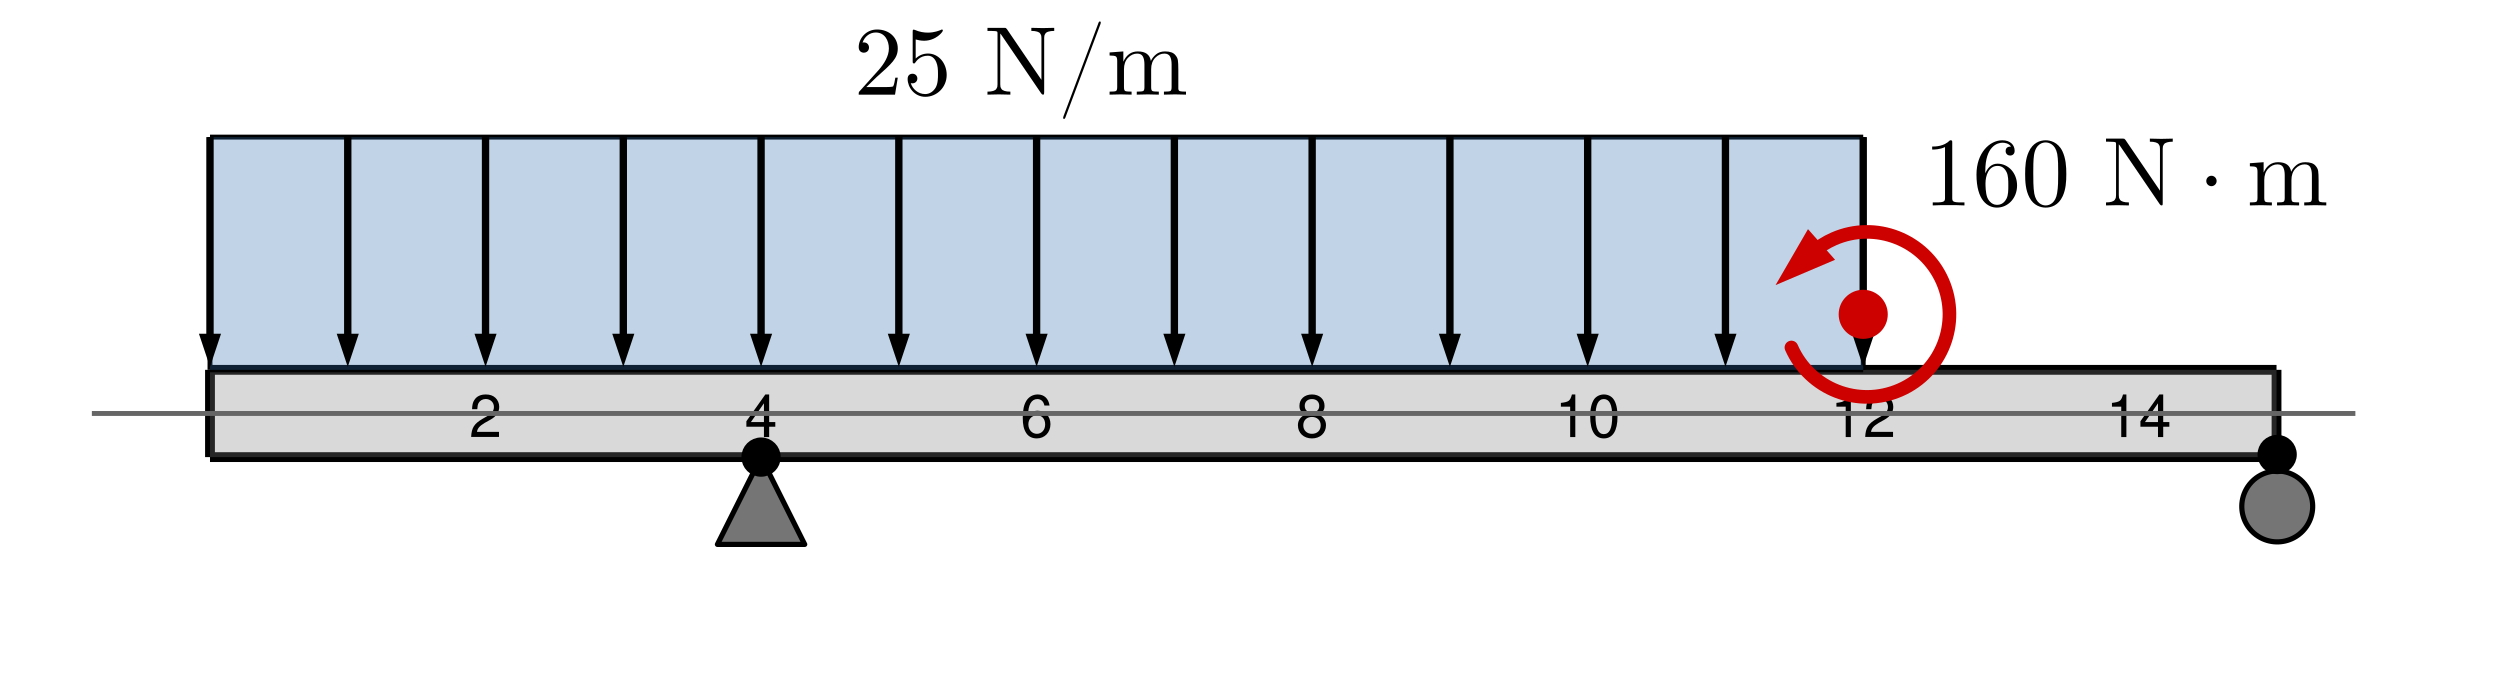
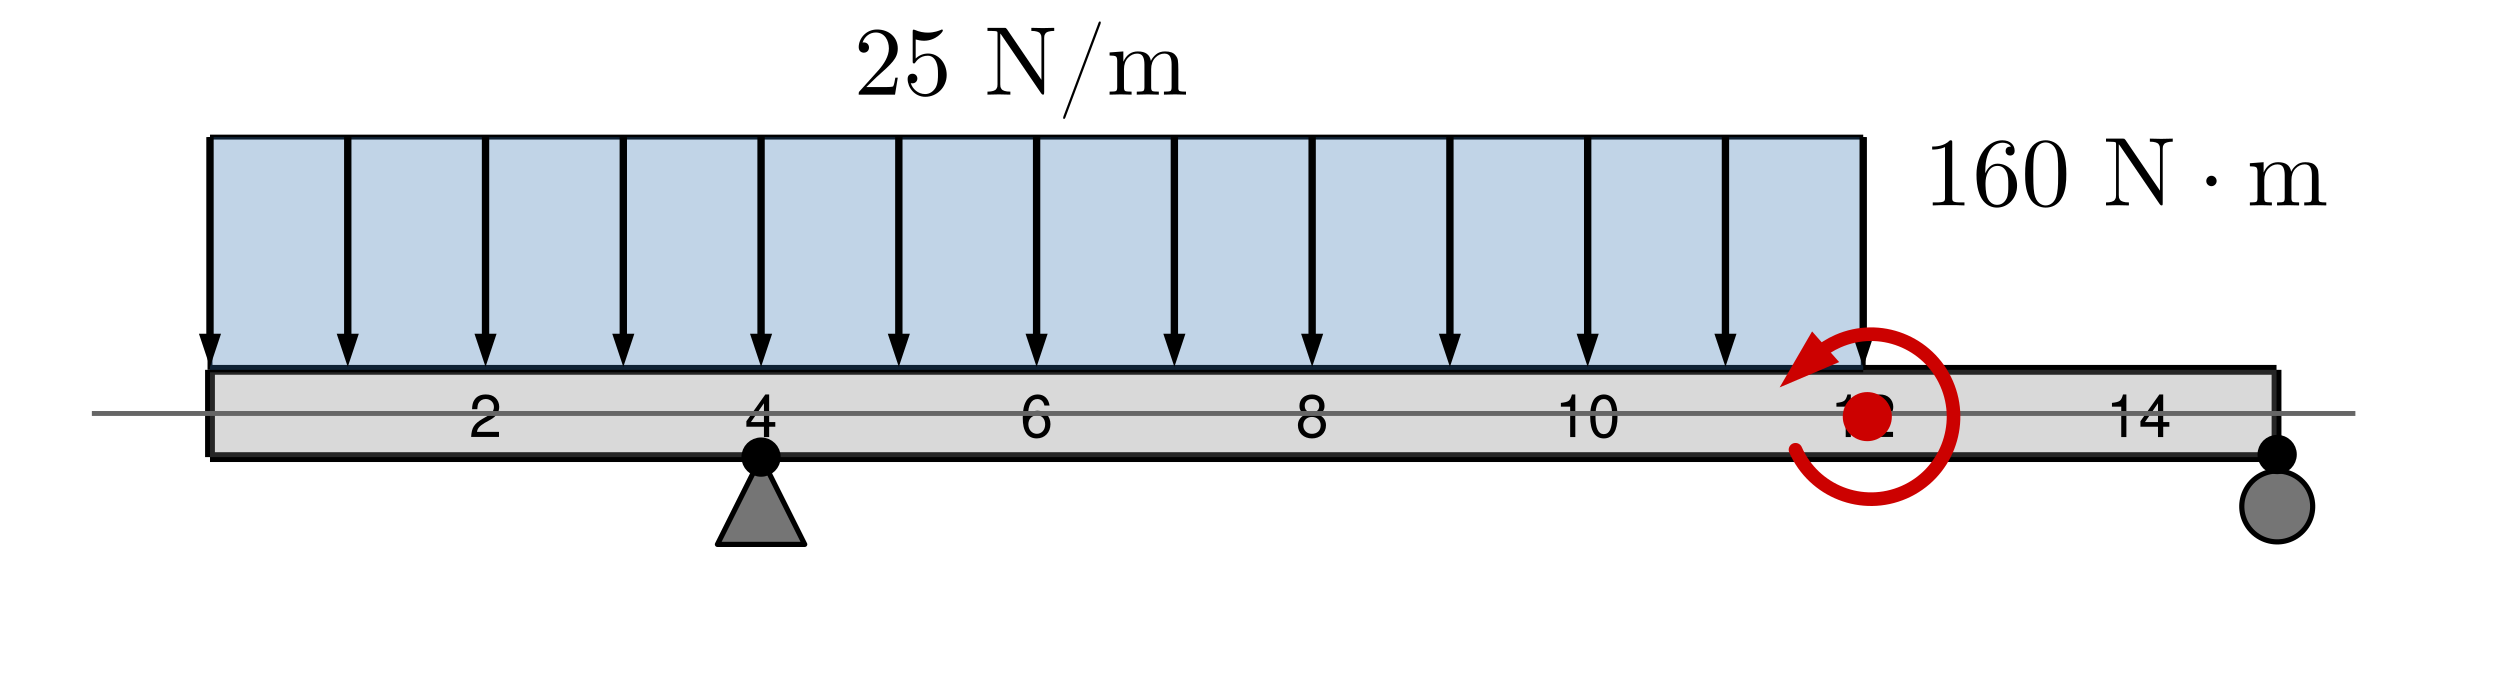
<svg xmlns="http://www.w3.org/2000/svg" width="100%" height="100%" viewBox="0 0 611 170" version="1.1" xml:space="preserve" style="fill-rule:evenodd;clip-rule:evenodd;">
  <g transform="matrix(1,0,0,1,-824,0)">
    <g id="graphical-ex-2-load" transform="matrix(1.04252,0,0,0.690343,824.793,0)">
      <rect x="0" y="0" width="585.123" height="246.254" style="fill:none;" />
      <g id="beam" transform="matrix(1.2,0,0,1.2,153.04,-17.3254)">
        <g transform="matrix(0.959218,0,0,1.44855,-114.058,-35.2319)">
          <g>
            <g>
              <path id="jsxgraph0_jxgBoard1L5" d="M448.941,109.613L448.941,127.388" style="fill:none;fill-rule:nonzero;stroke:black;stroke-width:2px;" />
              <path id="jsxgraph0_jxgBoard1L8" d="M28.059,109.613L448.941,109.613" style="fill:none;fill-rule:nonzero;stroke:black;stroke-width:2px;" />
              <path id="jsxgraph0_jxgBoard1L6" d="M448.941,127.388L28.059,127.388" style="fill:none;fill-rule:nonzero;stroke:black;stroke-width:2px;" />
              <path id="jsxgraph0_jxgBoard1L7" d="M28.059,127.388L28.059,109.613" style="fill:none;fill-rule:nonzero;stroke:black;stroke-width:2px;" />
-               <path id="jsxgraph0_beam" d="M28.059,109.613L448.941,109.613L448.941,127.388L28.059,127.388L28.059,109.613Z" style="fill:rgb(128,128,128);fill-opacity:0.3;" />
+               <rect id="jsxgraph0_beam" x="28.059" y="109.613" width="420.882" height="17.775" style="fill:rgb(128,128,128);fill-opacity:0.3;" />
              <g id="tics">
                <g id="jsxgraph0_jxgBoard1L12_ticks_12Label1" transform="matrix(1,0,0,1,84.1765,123.3)">
                  <text x="-3.337px" y="0px" style="font-family:'Helvetica';font-size:12px;">2</text>
                </g>
                <g id="jsxgraph0_jxgBoard1L12_ticks_14Label2" transform="matrix(1,0,0,1,140.294,123.3)">
                  <text x="-3.337px" y="0px" style="font-family:'Helvetica';font-size:12px;">4</text>
                </g>
                <g id="jsxgraph0_jxgBoard1L12_ticks_16Label3" transform="matrix(1,0,0,1,196.412,123.3)">
                  <text x="-3.337px" y="0px" style="font-family:'Helvetica';font-size:12px;">6</text>
                </g>
                <g id="jsxgraph0_jxgBoard1L12_ticks_18Label4" transform="matrix(1,0,0,1,252.529,123.3)">
                  <text x="-3.337px" y="0px" style="font-family:'Helvetica';font-size:12px;">8</text>
                </g>
                <g id="jsxgraph0_jxgBoard1L12_ticks_110Label5" transform="matrix(1,0,0,1,308.647,123.3)">
                  <text x="-6.674px" y="0px" style="font-family:'Helvetica';font-size:12px;">10</text>
                </g>
                <g id="jsxgraph0_jxgBoard1L12_ticks_112Label6" transform="matrix(1,0,0,1,364.765,123.3)">
                  <text x="-6.674px" y="0px" style="font-family:'Helvetica';font-size:12px;">12</text>
                </g>
                <g id="jsxgraph0_jxgBoard1L12_ticks_114Label7" transform="matrix(1,0,0,1,420.882,123.3)">
                  <text x="-6.674px" y="0px" style="font-family:'Helvetica';font-size:12px;">14</text>
                </g>
              </g>
            </g>
            <path id="jsxgraph0_jxgBoard1L12" d="M4,118.5L465,118.5" style="fill:none;fill-rule:nonzero;stroke:rgb(102,102,102);stroke-width:1px;" />
          </g>
          <g>
            <path id="jsxgraph0_jxgBoard1L31" d="M28.059,62.213L364.765,62.213" style="fill:none;fill-rule:nonzero;stroke:black;stroke-width:1px;" />
            <path id="jsxgraph0_jxgBoard1L32" d="M364.765,62.213L364.765,109.613" style="fill:none;fill-rule:nonzero;stroke:black;stroke-width:1px;" />
            <path id="jsxgraph0_jxgBoard1L33" d="M364.765,109.613L28.059,109.613" style="fill:none;fill-rule:nonzero;stroke:black;stroke-width:1px;" />
            <path id="jsxgraph0_jxgBoard1L34" d="M28.059,109.613L28.059,62.213" style="fill:none;fill-rule:nonzero;stroke:black;stroke-width:1px;" />
-             <path id="jsxgraph0_jxgBoard1Py35" d="M28.059,109.613L28.059,62.213L364.765,62.213L364.765,109.613L28.059,109.613Z" style="fill:rgb(48,112,173);fill-opacity:0.3;" />
+             <rect id="jsxgraph0_jxgBoard1Py35" x="28.059" y="62.213" width="336.706" height="47.4" style="fill:rgb(48,112,173);fill-opacity:0.3;" />
            <g id="arrows">
              <g id="jsxgraph0_jxgBoard1L39">
                <path d="M28.059,103.613L28.059,62.213" style="fill:none;fill-rule:nonzero;" />
                <g transform="matrix(0.833333,-0,-0,0.833333,-14.7083,34.2892)">
                  <path d="M48.62,81.568L51.32,89.668L54.02,81.568L48.62,81.568Z" style="fill-rule:nonzero;" />
                  <path d="M51.32,83.188L51.32,33.508" style="fill:none;fill-rule:nonzero;stroke:black;stroke-width:1.8px;" />
                </g>
              </g>
              <g id="jsxgraph0_jxgBoard1L42">
                <path d="M56.118,103.613L56.118,62.213" style="fill:none;fill-rule:nonzero;" />
                <g transform="matrix(0.833333,-0,-0,0.833333,-14.7083,34.2892)">
                  <path d="M82.291,81.568L84.991,89.668L87.691,81.568L82.291,81.568Z" style="fill-rule:nonzero;" />
                  <path d="M84.991,83.188L84.991,33.508" style="fill:none;fill-rule:nonzero;stroke:black;stroke-width:1.8px;" />
                </g>
              </g>
              <g id="jsxgraph0_jxgBoard1L45">
                <path d="M84.176,103.613L84.176,62.213" style="fill:none;fill-rule:nonzero;" />
                <g transform="matrix(0.833333,-0,-0,0.833333,-14.7083,34.2892)">
                  <path d="M115.962,81.568L118.662,89.668L121.362,81.568L115.962,81.568Z" style="fill-rule:nonzero;" />
                  <path d="M118.662,83.188L118.662,33.508" style="fill:none;fill-rule:nonzero;stroke:black;stroke-width:1.8px;" />
                </g>
              </g>
              <g id="jsxgraph0_jxgBoard1L48">
                <path d="M112.235,103.613L112.235,62.213" style="fill:none;fill-rule:nonzero;" />
                <g transform="matrix(0.833333,-0,-0,0.833333,-14.7083,34.2892)">
                  <path d="M149.632,81.568L152.332,89.668L155.032,81.568L149.632,81.568Z" style="fill-rule:nonzero;" />
                  <path d="M152.332,83.188L152.332,33.508" style="fill:none;fill-rule:nonzero;stroke:black;stroke-width:1.8px;" />
                </g>
              </g>
              <g id="jsxgraph0_jxgBoard1L51">
                <path d="M140.294,103.613L140.294,62.213" style="fill:none;fill-rule:nonzero;" />
                <g transform="matrix(0.833333,-0,-0,0.833333,-14.7083,34.2892)">
                  <path d="M183.303,81.568L186.003,89.668L188.703,81.568L183.303,81.568Z" style="fill-rule:nonzero;" />
                  <path d="M186.003,83.188L186.003,33.508" style="fill:none;fill-rule:nonzero;stroke:black;stroke-width:1.8px;" />
                </g>
              </g>
              <g id="jsxgraph0_jxgBoard1L54">
                <path d="M168.353,103.613L168.353,62.213" style="fill:none;fill-rule:nonzero;" />
                <g transform="matrix(0.833333,-0,-0,0.833333,-14.7083,34.2892)">
                  <path d="M216.973,81.568L219.673,89.668L222.373,81.568L216.973,81.568Z" style="fill-rule:nonzero;" />
                  <path d="M219.673,83.188L219.673,33.508" style="fill:none;fill-rule:nonzero;stroke:black;stroke-width:1.8px;" />
                </g>
              </g>
              <g id="jsxgraph0_jxgBoard1L57">
                <path d="M196.412,103.613L196.412,62.213" style="fill:none;fill-rule:nonzero;" />
                <g transform="matrix(0.833333,-0,-0,0.833333,-14.7083,34.2892)">
                  <path d="M250.644,81.568L253.344,89.668L256.044,81.568L250.644,81.568Z" style="fill-rule:nonzero;" />
                  <path d="M253.344,83.188L253.344,33.508" style="fill:none;fill-rule:nonzero;stroke:black;stroke-width:1.8px;" />
                </g>
              </g>
              <g id="jsxgraph0_jxgBoard1L60">
                <path d="M224.471,103.613L224.471,62.213" style="fill:none;fill-rule:nonzero;" />
                <g transform="matrix(0.833333,-0,-0,0.833333,-14.7083,34.2892)">
                  <path d="M284.315,81.568L287.015,89.668L289.715,81.568L284.315,81.568Z" style="fill-rule:nonzero;" />
                  <path d="M287.015,83.188L287.015,33.508" style="fill:none;fill-rule:nonzero;stroke:black;stroke-width:1.8px;" />
                </g>
              </g>
              <g id="jsxgraph0_jxgBoard1L63">
                <path d="M252.529,103.613L252.529,62.213" style="fill:none;fill-rule:nonzero;" />
                <g transform="matrix(0.833333,-0,-0,0.833333,-14.7083,34.2892)">
                  <path d="M317.985,81.568L320.685,89.668L323.385,81.568L317.985,81.568Z" style="fill-rule:nonzero;" />
                  <path d="M320.685,83.188L320.685,33.508" style="fill:none;fill-rule:nonzero;stroke:black;stroke-width:1.8px;" />
                </g>
              </g>
              <g id="jsxgraph0_jxgBoard1L66">
                <path d="M280.588,103.613L280.588,62.213" style="fill:none;fill-rule:nonzero;" />
                <g transform="matrix(0.833333,-0,-0,0.833333,-14.7083,34.2892)">
                  <path d="M351.656,81.568L354.356,89.668L357.056,81.568L351.656,81.568Z" style="fill-rule:nonzero;" />
                  <path d="M354.356,83.188L354.356,33.508" style="fill:none;fill-rule:nonzero;stroke:black;stroke-width:1.8px;" />
                </g>
              </g>
              <g id="jsxgraph0_jxgBoard1L69">
                <path d="M308.647,103.613L308.647,62.213" style="fill:none;fill-rule:nonzero;" />
                <g transform="matrix(0.833333,-0,-0,0.833333,-14.7083,34.2892)">
                  <path d="M385.326,81.568L388.026,89.668L390.726,81.568L385.326,81.568Z" style="fill-rule:nonzero;" />
                  <path d="M388.026,83.188L388.026,33.508" style="fill:none;fill-rule:nonzero;stroke:black;stroke-width:1.8px;" />
                </g>
              </g>
              <g id="jsxgraph0_jxgBoard1L72">
                <path d="M336.706,103.613L336.706,62.213" style="fill:none;fill-rule:nonzero;" />
                <g transform="matrix(0.833333,-0,-0,0.833333,-14.7083,34.2892)">
                  <path d="M418.997,81.568L421.697,89.668L424.397,81.568L418.997,81.568Z" style="fill-rule:nonzero;" />
                  <path d="M421.697,83.188L421.697,33.508" style="fill:none;fill-rule:nonzero;stroke:black;stroke-width:1.8px;" />
                </g>
              </g>
              <g id="jsxgraph0_jxgBoard1L75">
                <path d="M364.765,103.613L364.765,62.213" style="fill:none;fill-rule:nonzero;" />
                <g transform="matrix(0.833333,-0,-0,0.833333,-14.7083,34.2892)">
                  <path d="M452.668,81.568L455.368,89.668L458.068,81.568L452.668,81.568Z" style="fill-rule:nonzero;" />
                  <path d="M455.368,83.188L455.368,33.508" style="fill:none;fill-rule:nonzero;stroke:black;stroke-width:1.8px;" />
                </g>
              </g>
            </g>
          </g>
          <g id="pin">
            <path id="jsxgraph0_jxgBoard1Py84" d="M140.294,127.388L131.407,145.163L149.182,145.163L140.294,127.388Z" style="fill:rgb(102,102,102);fill-opacity:0.9;stroke:black;stroke-width:1.06px;stroke-linejoin:round;stroke-miterlimit:2;" />
            <circle id="jsxgraph0_jxgBoard1P76" cx="140.294" cy="127.387" r="3" style="stroke:black;stroke-width:2px;" />
          </g>
          <g id="Roller" transform="matrix(0.868763,0,0,0.575286,-13.8012,51.8064)">
            <g id="jsxgraph0_jxgBoard1G97" transform="matrix(0.746138,0,0,1.12677,173.029,-43.5793)">
              <path d="M482.192,159.637L481.448,159.662L480.709,159.737L479.978,159.86L479.262,160.03L478.478,160.275L477.723,160.574L477,160.922L476.241,161.361L475.532,161.848L474.815,162.431L474.109,163.113L473.485,163.831L472.942,164.572L472.478,165.328L472.089,166.088L471.771,166.845L471.519,167.592L471.328,168.323L471.192,169.035L471.099,169.78L471.058,170.496L471.064,171.231L471.12,171.976L471.218,172.677L471.373,173.419L471.577,174.145L471.827,174.85L472.134,175.558L472.514,176.286L472.963,177.009L473.477,177.71L474.1,178.428L474.803,179.108L475.506,179.682L476.218,180.175L476.919,180.585L477.623,180.932L478.327,181.22L479.034,181.455L479.744,181.64L480.447,181.775L481.148,181.863L481.854,181.907L482.556,181.907L483.262,181.861L483.964,181.771L484.668,181.634L485.378,181.447L486.085,181.21L486.791,180.919L487.496,180.569L488.198,180.154L488.911,179.657L489.615,179.078L490.319,178.391L490.924,177.688L491.438,176.984L491.887,176.257L492.266,175.526L492.572,174.814L492.82,174.107L493.022,173.377L493.174,172.631L493.27,171.927L493.322,171.179L493.325,170.442L493.28,169.724L493.184,168.977L493.043,168.263L492.847,167.53L492.589,166.782L492.266,166.025L491.871,165.265L491.4,164.51L490.851,163.77L490.22,163.055L489.507,162.376L488.784,161.797L488.07,161.315L487.306,160.881L486.58,160.538L485.821,160.245L485.034,160.006L484.316,159.842L483.584,159.725L482.844,159.657L482.192,159.637" style="fill:rgb(102,102,102);fill-opacity:0.9;stroke:black;stroke-width:1.63px;stroke-linecap:round;stroke-linejoin:round;" />
            </g>
            <g id="jsxgraph0_jxgBoard1P85" transform="matrix(1.15106,0,0,1.73827,16.0357,-90.9768)">
              <circle cx="448.941" cy="127.387" r="3" style="stroke:black;stroke-width:2px;" />
            </g>
          </g>
        </g>
        <g transform="matrix(1,0,0,1,90.9604,-81.8986)">
          <g transform="matrix(0.799349,0,0,1.20713,-52.8407,100.75)">
            <g id="glyph-0-1" transform="matrix(1,0,0,1,0.6524,19.4744)">
              <path d="M3.031,-1.844L5.563,-4.297C9.297,-7.609 10.734,-8.891 10.734,-11.281C10.734,-14.016 8.578,-15.922 5.672,-15.922C2.969,-15.922 1.188,-13.719 1.188,-11.594C1.188,-10.25 2.391,-10.25 2.469,-10.25C2.875,-10.25 3.703,-10.547 3.703,-11.516C3.703,-12.141 3.281,-12.766 2.438,-12.766C2.25,-12.766 2.203,-12.766 2.125,-12.734C2.672,-14.297 3.969,-15.188 5.359,-15.188C7.531,-15.188 8.563,-13.25 8.563,-11.281C8.563,-9.375 7.359,-7.484 6.047,-6L1.453,-0.891C1.188,-0.625 1.188,-0.578 1.188,0L10.063,0L10.734,-4.156L10.141,-4.156C10.016,-3.438 9.844,-2.391 9.609,-2.031C9.438,-1.844 7.859,-1.844 7.344,-1.844L3.031,-1.844Z" style="fill-rule:nonzero;" />
            </g>
            <g id="glyph-0-2" transform="matrix(1,0,0,1,12.6075,19.4744)">
              <path d="M10.734,-4.813C10.734,-7.656 8.781,-10.047 6.188,-10.047C5.047,-10.047 4.016,-9.656 3.156,-8.828L3.156,-13.484C3.641,-13.344 4.422,-13.172 5.188,-13.172C8.125,-13.172 9.797,-15.344 9.797,-15.656C9.797,-15.797 9.734,-15.922 9.563,-15.922C9.531,-15.922 9.484,-15.922 9.375,-15.844C8.891,-15.641 7.719,-15.156 6.125,-15.156C5.156,-15.156 4.063,-15.328 2.938,-15.828C2.75,-15.891 2.703,-15.891 2.656,-15.891C2.422,-15.891 2.422,-15.703 2.422,-15.328L2.422,-8.25C2.422,-7.813 2.422,-7.625 2.75,-7.625C2.922,-7.625 2.969,-7.703 3.063,-7.844C3.328,-8.219 4.203,-9.516 6.141,-9.516C7.391,-9.516 7.984,-8.422 8.172,-7.984C8.563,-7.094 8.609,-6.172 8.609,-4.969C8.609,-4.141 8.609,-2.703 8.031,-1.703C7.453,-0.766 6.578,-0.141 5.469,-0.141C3.734,-0.141 2.359,-1.406 1.953,-2.828C2.031,-2.797 2.109,-2.766 2.359,-2.766C3.156,-2.766 3.563,-3.375 3.563,-3.938C3.563,-4.516 3.156,-5.109 2.359,-5.109C2.031,-5.109 1.188,-4.953 1.188,-3.844C1.188,-1.797 2.844,0.531 5.516,0.531C8.297,0.531 10.734,-1.766 10.734,-4.813Z" style="fill-rule:nonzero;" />
            </g>
          </g>
          <g transform="matrix(0.799349,0,0,1.20713,-52.8407,100.75)">
            <g id="glyph-1-1" transform="matrix(1,0,0,1,32.5124,19.4744)">
              <path d="M0.797,0L0.797,-0.734C1.367,-0.734 1.836,-0.789 2.203,-0.906C2.566,-1.02 2.816,-1.18 2.953,-1.391C3.086,-1.609 3.172,-1.785 3.203,-1.922C3.234,-2.066 3.25,-2.266 3.25,-2.516L3.25,-14.984C3.25,-15.211 3.219,-15.352 3.156,-15.406C3.102,-15.457 2.941,-15.5 2.672,-15.531C2.203,-15.563 1.805,-15.578 1.484,-15.578L0.797,-15.578L0.797,-16.328L4.859,-16.328C5.078,-16.328 5.219,-16.313 5.281,-16.281C5.344,-16.25 5.43,-16.16 5.547,-16.016L13.984,-3.609L13.984,-13.828C13.984,-14.066 13.969,-14.254 13.938,-14.391C13.906,-14.535 13.82,-14.711 13.688,-14.922C13.551,-15.141 13.301,-15.301 12.938,-15.406C12.57,-15.52 12.098,-15.578 11.516,-15.578L11.516,-16.328C13.191,-16.285 14.125,-16.266 14.313,-16.266C14.508,-16.266 15.441,-16.285 17.109,-16.328L17.109,-15.578C16.535,-15.578 16.066,-15.52 15.703,-15.406C15.336,-15.301 15.086,-15.141 14.953,-14.922C14.816,-14.711 14.734,-14.535 14.703,-14.391C14.672,-14.242 14.656,-14.055 14.656,-13.828L14.656,-0.625C14.656,-0.363 14.641,-0.191 14.609,-0.109C14.578,-0.035 14.484,0 14.328,0C14.211,0 14.078,-0.102 13.922,-0.313L4.156,-14.656C4.094,-14.75 4.016,-14.844 3.922,-14.938L3.922,-2.516C3.922,-2.266 3.938,-2.066 3.969,-1.922C4,-1.785 4.082,-1.609 4.219,-1.391C4.352,-1.18 4.602,-1.02 4.969,-0.906C5.332,-0.789 5.805,-0.734 6.391,-0.734L6.391,0C4.711,-0.039 3.773,-0.063 3.578,-0.063C3.391,-0.063 2.461,-0.039 0.797,0Z" style="fill-rule:nonzero;" />
            </g>
            <g id="glyph-1-2" transform="matrix(1,0,0,1,50.4388,19.4744)">
              <path d="M1.359,5.641C1.359,5.555 1.391,5.43 1.453,5.266L9.906,-17.281C9.906,-17.301 9.922,-17.352 9.953,-17.438C9.992,-17.52 10.023,-17.594 10.047,-17.656C10.066,-17.719 10.102,-17.77 10.156,-17.813C10.207,-17.863 10.266,-17.891 10.328,-17.891C10.484,-17.891 10.563,-17.789 10.563,-17.594C10.563,-17.57 10.539,-17.469 10.5,-17.281L2.031,5.281C1.938,5.563 1.859,5.738 1.797,5.813C1.742,5.895 1.672,5.938 1.578,5.938C1.43,5.938 1.359,5.836 1.359,5.641Z" style="fill-rule:nonzero;" />
            </g>
            <g id="glyph-1-3" transform="matrix(1,0,0,1,62.3897,19.4744)">
              <path d="M0.766,0L0.766,-0.734C1.617,-0.734 2.141,-0.785 2.328,-0.891C2.523,-0.992 2.625,-1.305 2.625,-1.828L2.625,-8.234C2.625,-8.816 2.52,-9.18 2.313,-9.328C2.102,-9.484 1.586,-9.563 0.766,-9.563L0.766,-10.313L4.125,-10.563L4.125,-8.047C4.875,-9.723 6.055,-10.563 7.672,-10.563C9.535,-10.563 10.598,-9.785 10.859,-8.234C11.129,-8.836 11.551,-9.375 12.125,-9.844C12.695,-10.32 13.43,-10.563 14.328,-10.563C15.523,-10.563 16.359,-10.266 16.828,-9.672C17.18,-9.273 17.391,-8.852 17.453,-8.406C17.523,-7.969 17.563,-7.172 17.563,-6.016L17.563,-1.453C17.582,-1.117 17.719,-0.914 17.969,-0.844C18.227,-0.77 18.719,-0.734 19.438,-0.734L19.438,0C17.813,-0.039 16.922,-0.063 16.766,-0.063C16.641,-0.063 15.734,-0.039 14.047,0L14.047,-0.734C14.898,-0.734 15.426,-0.785 15.625,-0.891C15.82,-0.992 15.922,-1.305 15.922,-1.828L15.922,-7.391C15.922,-8.203 15.797,-8.844 15.547,-9.313C15.297,-9.789 14.828,-10.031 14.141,-10.031C13.316,-10.031 12.57,-9.688 11.906,-9C11.25,-8.313 10.922,-7.379 10.922,-6.203L10.922,-1.828C10.922,-1.305 11.02,-0.992 11.219,-0.891C11.414,-0.785 11.941,-0.734 12.797,-0.734L12.797,0C11.172,-0.039 10.273,-0.063 10.109,-0.063C9.984,-0.063 9.082,-0.039 7.406,0L7.406,-0.734C8.258,-0.734 8.785,-0.785 8.984,-0.891C9.18,-0.992 9.281,-1.305 9.281,-1.828L9.281,-7.391C9.281,-8.203 9.156,-8.844 8.906,-9.313C8.656,-9.789 8.188,-10.031 7.5,-10.031C6.676,-10.031 5.93,-9.688 5.266,-9C4.609,-8.313 4.281,-7.379 4.281,-6.203L4.281,-1.828C4.281,-1.305 4.379,-0.992 4.578,-0.891C4.773,-0.785 5.297,-0.734 6.141,-0.734L6.141,0C4.516,-0.039 3.625,-0.063 3.469,-0.063C3.344,-0.063 2.441,-0.039 0.766,0Z" style="fill-rule:nonzero;" />
            </g>
          </g>
        </g>
        <g transform="matrix(1,0,0,1,171.529,-51.5347)">
          <g transform="matrix(0.799349,0,0,1.20713,76.6703,105.24)">
            <g id="glyph-0-11" transform="matrix(1,0,0,1,-0.7476,17.6768)">
              <path d="M7.031,-15.297C7.031,-15.875 7.031,-15.922 6.484,-15.922C5,-14.391 2.891,-14.391 2.125,-14.391L2.125,-13.656C2.609,-13.656 4.016,-13.656 5.266,-14.266L5.266,-1.891C5.266,-1.031 5.188,-0.734 3.031,-0.734L2.266,-0.734L2.266,0C3.109,-0.078 5.188,-0.078 6.141,-0.078C7.094,-0.078 9.188,-0.078 10.016,0L10.016,-0.734L9.25,-0.734C7.094,-0.734 7.031,-1 7.031,-1.891L7.031,-15.297Z" style="fill-rule:nonzero;" />
            </g>
            <g id="glyph-0-21" transform="matrix(1,0,0,1,11.2075,17.6768)">
              <path d="M3.156,-7.844L3.156,-8.422C3.156,-14.469 6.125,-15.328 7.344,-15.328C7.906,-15.328 8.922,-15.188 9.438,-14.375C9.078,-14.375 8.125,-14.375 8.125,-13.297C8.125,-12.547 8.703,-12.188 9.234,-12.188C9.609,-12.188 10.328,-12.406 10.328,-13.344C10.328,-14.781 9.281,-15.922 7.297,-15.922C4.234,-15.922 1,-12.844 1,-7.547C1,-1.172 3.781,0.531 6,0.531C8.656,0.531 10.922,-1.719 10.922,-4.875C10.922,-7.906 8.797,-10.203 6.141,-10.203C4.516,-10.203 3.641,-8.984 3.156,-7.844ZM6,-0.141C4.5,-0.141 3.781,-1.578 3.641,-1.938C3.203,-3.063 3.203,-4.969 3.203,-5.406C3.203,-7.266 3.969,-9.656 6.125,-9.656C6.5,-9.656 7.609,-9.656 8.344,-8.172C8.781,-7.297 8.781,-6.078 8.781,-4.906C8.781,-3.75 8.781,-2.563 8.359,-1.703C7.656,-0.266 6.547,-0.141 6,-0.141Z" style="fill-rule:nonzero;" />
            </g>
            <g id="glyph-0-3" transform="matrix(1,0,0,1,23.1626,17.6768)">
              <path d="M11,-7.656C11,-9.563 10.875,-11.469 10.047,-13.25C8.938,-15.531 6.984,-15.922 5.969,-15.922C4.547,-15.922 2.797,-15.297 1.813,-13.078C1.047,-11.422 0.938,-9.563 0.938,-7.656C0.938,-5.859 1.031,-3.703 2.016,-1.891C3.031,0.047 4.781,0.531 5.953,0.531C7.25,0.531 9.063,0.031 10.109,-2.25C10.875,-3.891 11,-5.766 11,-7.656ZM5.953,0C5.016,0 3.609,-0.594 3.172,-2.891C2.922,-4.328 2.922,-6.531 2.922,-7.938C2.922,-9.469 2.922,-11.047 3.109,-12.328C3.563,-15.188 5.359,-15.391 5.953,-15.391C6.734,-15.391 8.313,-14.969 8.781,-12.594C9.016,-11.266 9.016,-9.438 9.016,-7.938C9.016,-6.141 9.016,-4.516 8.75,-2.984C8.391,-0.719 7.031,0 5.953,0Z" style="fill-rule:nonzero;" />
            </g>
          </g>
          <g id="glyph-1-11" transform="matrix(0.799349,0,0,1.20713,111.096,126.578)">
            <g>
              <path d="M0.797,0L0.797,-0.734C1.367,-0.734 1.836,-0.789 2.203,-0.906C2.566,-1.02 2.816,-1.18 2.953,-1.391C3.086,-1.609 3.172,-1.785 3.203,-1.922C3.234,-2.066 3.25,-2.266 3.25,-2.516L3.25,-14.984C3.25,-15.211 3.219,-15.352 3.156,-15.406C3.102,-15.457 2.941,-15.5 2.672,-15.531C2.203,-15.563 1.805,-15.578 1.484,-15.578L0.797,-15.578L0.797,-16.328L4.859,-16.328C5.078,-16.328 5.219,-16.313 5.281,-16.281C5.344,-16.25 5.43,-16.16 5.547,-16.016L13.984,-3.609L13.984,-13.828C13.984,-14.066 13.969,-14.254 13.938,-14.391C13.906,-14.535 13.82,-14.711 13.688,-14.922C13.551,-15.141 13.301,-15.301 12.938,-15.406C12.57,-15.52 12.098,-15.578 11.516,-15.578L11.516,-16.328C13.191,-16.285 14.125,-16.266 14.313,-16.266C14.508,-16.266 15.441,-16.285 17.109,-16.328L17.109,-15.578C16.535,-15.578 16.066,-15.52 15.703,-15.406C15.336,-15.301 15.086,-15.141 14.953,-14.922C14.816,-14.711 14.734,-14.535 14.703,-14.391C14.672,-14.242 14.656,-14.055 14.656,-13.828L14.656,-0.625C14.656,-0.363 14.641,-0.191 14.609,-0.109C14.578,-0.035 14.484,0 14.328,0C14.211,0 14.078,-0.102 13.922,-0.313L4.156,-14.656C4.094,-14.75 4.016,-14.844 3.922,-14.938L3.922,-2.516C3.922,-2.266 3.938,-2.066 3.969,-1.922C4,-1.785 4.082,-1.609 4.219,-1.391C4.352,-1.18 4.602,-1.02 4.969,-0.906C5.332,-0.789 5.805,-0.734 6.391,-0.734L6.391,0C4.711,-0.039 3.773,-0.063 3.578,-0.063C3.391,-0.063 2.461,-0.039 0.797,0Z" style="fill-rule:nonzero;" />
            </g>
          </g>
          <g id="glyph-2-1" transform="matrix(0.799349,0,0,1.20713,129.672,126.578)">
            <g>
              <path d="M4.594,-5.969C4.594,-6.672 4.016,-7.25 3.328,-7.25C2.625,-7.25 2.063,-6.672 2.063,-5.969C2.063,-5.281 2.625,-4.703 3.328,-4.703C4.016,-4.703 4.594,-5.281 4.594,-5.969Z" style="fill-rule:nonzero;" />
            </g>
          </g>
          <g id="glyph-1-21" transform="matrix(0.799349,0,0,1.20713,139.228,126.578)">
            <g>
              <path d="M0.766,0L0.766,-0.734C1.617,-0.734 2.141,-0.785 2.328,-0.891C2.523,-0.992 2.625,-1.305 2.625,-1.828L2.625,-8.234C2.625,-8.816 2.52,-9.18 2.313,-9.328C2.102,-9.484 1.586,-9.563 0.766,-9.563L0.766,-10.313L4.125,-10.563L4.125,-8.047C4.875,-9.723 6.055,-10.563 7.672,-10.563C9.535,-10.563 10.598,-9.785 10.859,-8.234C11.129,-8.836 11.551,-9.375 12.125,-9.844C12.695,-10.32 13.43,-10.563 14.328,-10.563C15.523,-10.563 16.359,-10.266 16.828,-9.672C17.18,-9.273 17.391,-8.852 17.453,-8.406C17.523,-7.969 17.563,-7.172 17.563,-6.016L17.563,-1.453C17.582,-1.117 17.719,-0.914 17.969,-0.844C18.227,-0.77 18.719,-0.734 19.438,-0.734L19.438,0C17.813,-0.039 16.922,-0.063 16.766,-0.063C16.641,-0.063 15.734,-0.039 14.047,0L14.047,-0.734C14.898,-0.734 15.426,-0.785 15.625,-0.891C15.82,-0.992 15.922,-1.305 15.922,-1.828L15.922,-7.391C15.922,-8.203 15.797,-8.844 15.547,-9.313C15.297,-9.789 14.828,-10.031 14.141,-10.031C13.316,-10.031 12.57,-9.688 11.906,-9C11.25,-8.313 10.922,-7.379 10.922,-6.203L10.922,-1.828C10.922,-1.305 11.02,-0.992 11.219,-0.891C11.414,-0.785 11.941,-0.734 12.797,-0.734L12.797,0C11.172,-0.039 10.273,-0.063 10.109,-0.063C9.984,-0.063 9.082,-0.039 7.406,0L7.406,-0.734C8.258,-0.734 8.785,-0.785 8.984,-0.891C9.18,-0.992 9.281,-1.305 9.281,-1.828L9.281,-7.391C9.281,-8.203 9.156,-8.844 8.906,-9.313C8.656,-9.789 8.188,-10.031 7.5,-10.031C6.676,-10.031 5.93,-9.688 5.266,-9C4.609,-8.313 4.281,-7.379 4.281,-6.203L4.281,-1.828C4.281,-1.305 4.379,-0.992 4.578,-0.891C4.773,-0.785 5.297,-0.734 6.141,-0.734L6.141,0C4.516,-0.039 3.625,-0.063 3.469,-0.063C3.344,-0.063 2.441,-0.039 0.766,0Z" style="fill-rule:nonzero;" />
            </g>
          </g>
        </g>
      </g>
-       <g transform="matrix(-0.878672,0.581033,0.384754,1.32692,1375.87,-713.969)">
-         <g transform="matrix(-0.916029,0.401112,0.401112,0.916029,1512.35,-124.165)">
-           <path d="M448.496,63.493L433.946,69.68L441.874,56L448.496,63.493Z" style="fill:rgb(204,1,0);" />
-           <path d="M437.821,84.925C442.287,95.123 454.175,99.77 464.373,95.305C474.565,90.842 479.216,78.944 474.753,68.753C470.291,58.561 458.393,53.91 448.201,58.372C446.283,59.212 444.507,60.346 442.937,61.733" style="fill:none;stroke:rgb(204,1,0);stroke-width:3.33px;stroke-linecap:round;stroke-linejoin:round;stroke-miterlimit:1.5;" />
+       <g transform="matrix(-0.878672,0.581033,0.384754,1.32692,1376.83,-677.756)">
+         <g transform="matrix(-0.916029,0.401112,0.401112,0.916029,1503.24,-147.467)">
+           <path d="M449.496,88.493L434.946,94.68L442.874,81L449.496,88.493Z" style="fill:rgb(204,1,0);" />
+           <path d="M438.821,109.925C443.287,120.123 455.175,124.77 465.373,120.305C475.565,115.842 480.216,103.944 475.753,93.753C471.291,83.561 459.393,78.91 449.201,83.372C447.283,84.212 445.507,85.346 443.937,86.733" style="fill:none;stroke:rgb(204,1,0);stroke-width:3.33px;stroke-linecap:round;stroke-linejoin:round;stroke-miterlimit:1.5;" />
        </g>
      </g>
-       <g id="jsxgraph0_jxgBoard1P93" transform="matrix(1.15106,0,0,1.73827,16.1697,-94.7025)">
+       <g id="jsxgraph0_jxgBoard1P93" transform="matrix(1.15106,0,0,1.73827,17.1289,-58.4887)">
        <circle cx="364.765" cy="118.5" r="4" style="fill:rgb(204,1,0);stroke:rgb(204,1,0);stroke-width:2px;" />
      </g>
    </g>
  </g>
</svg>
